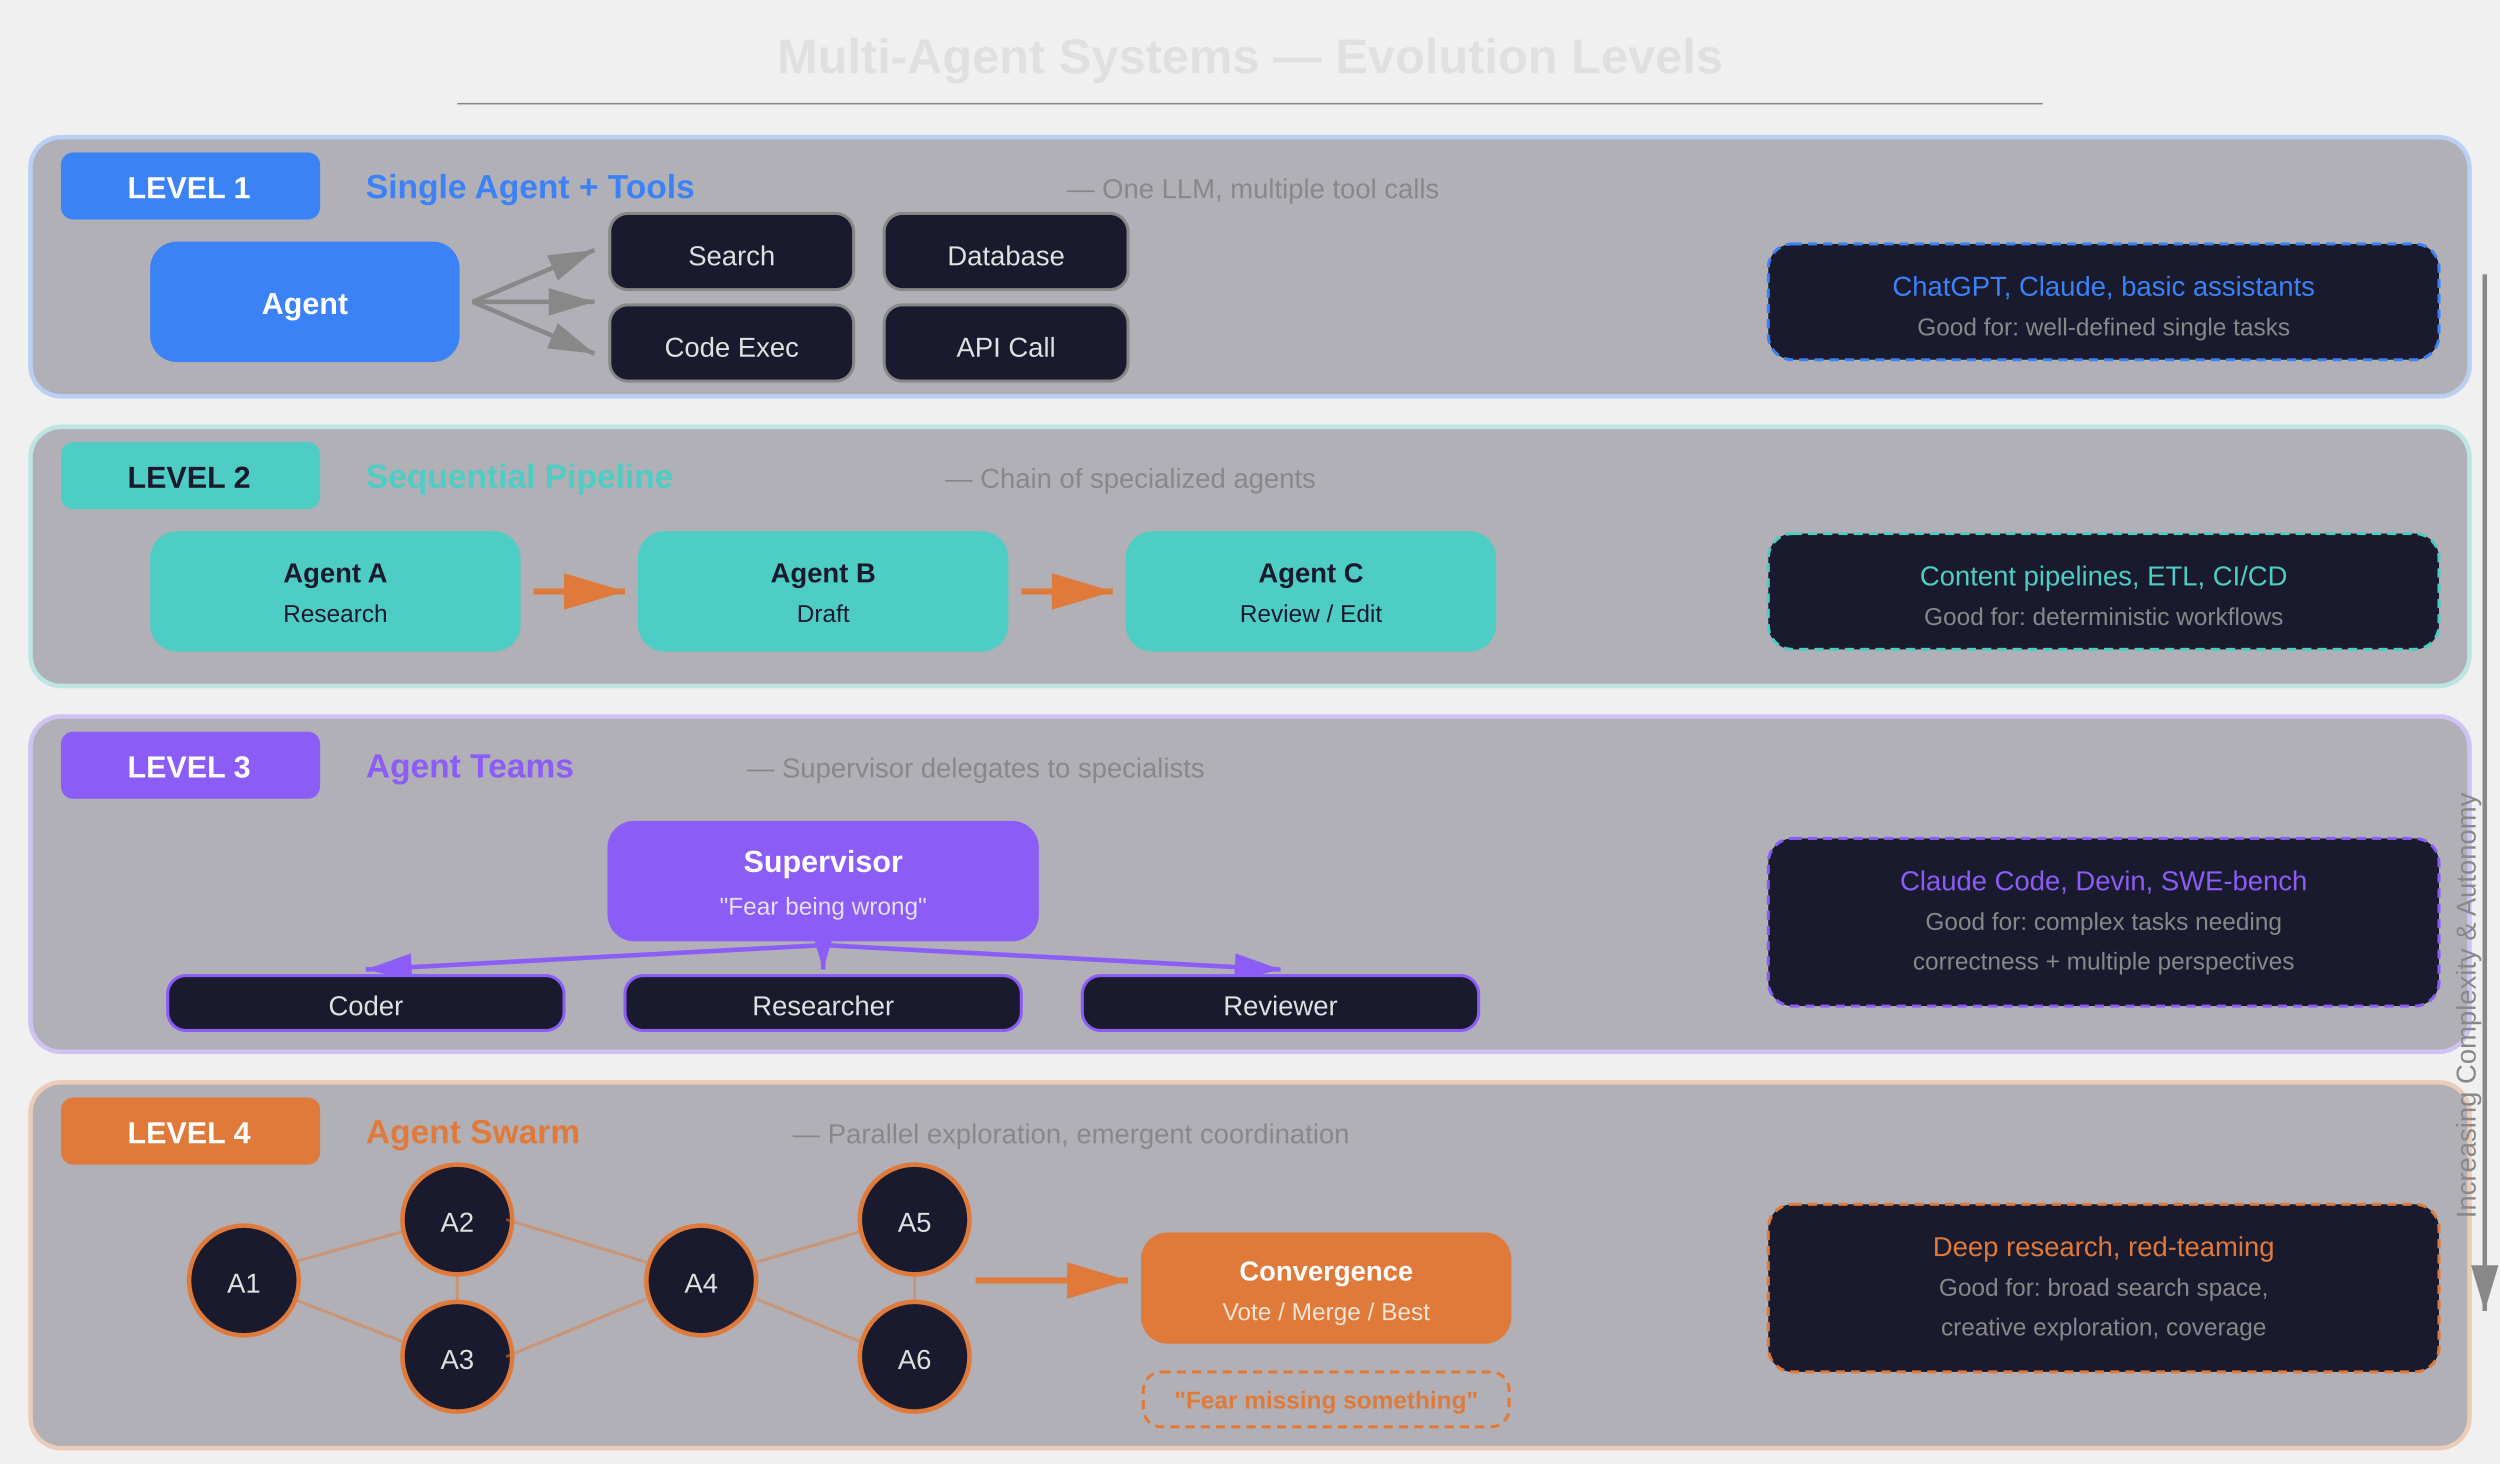
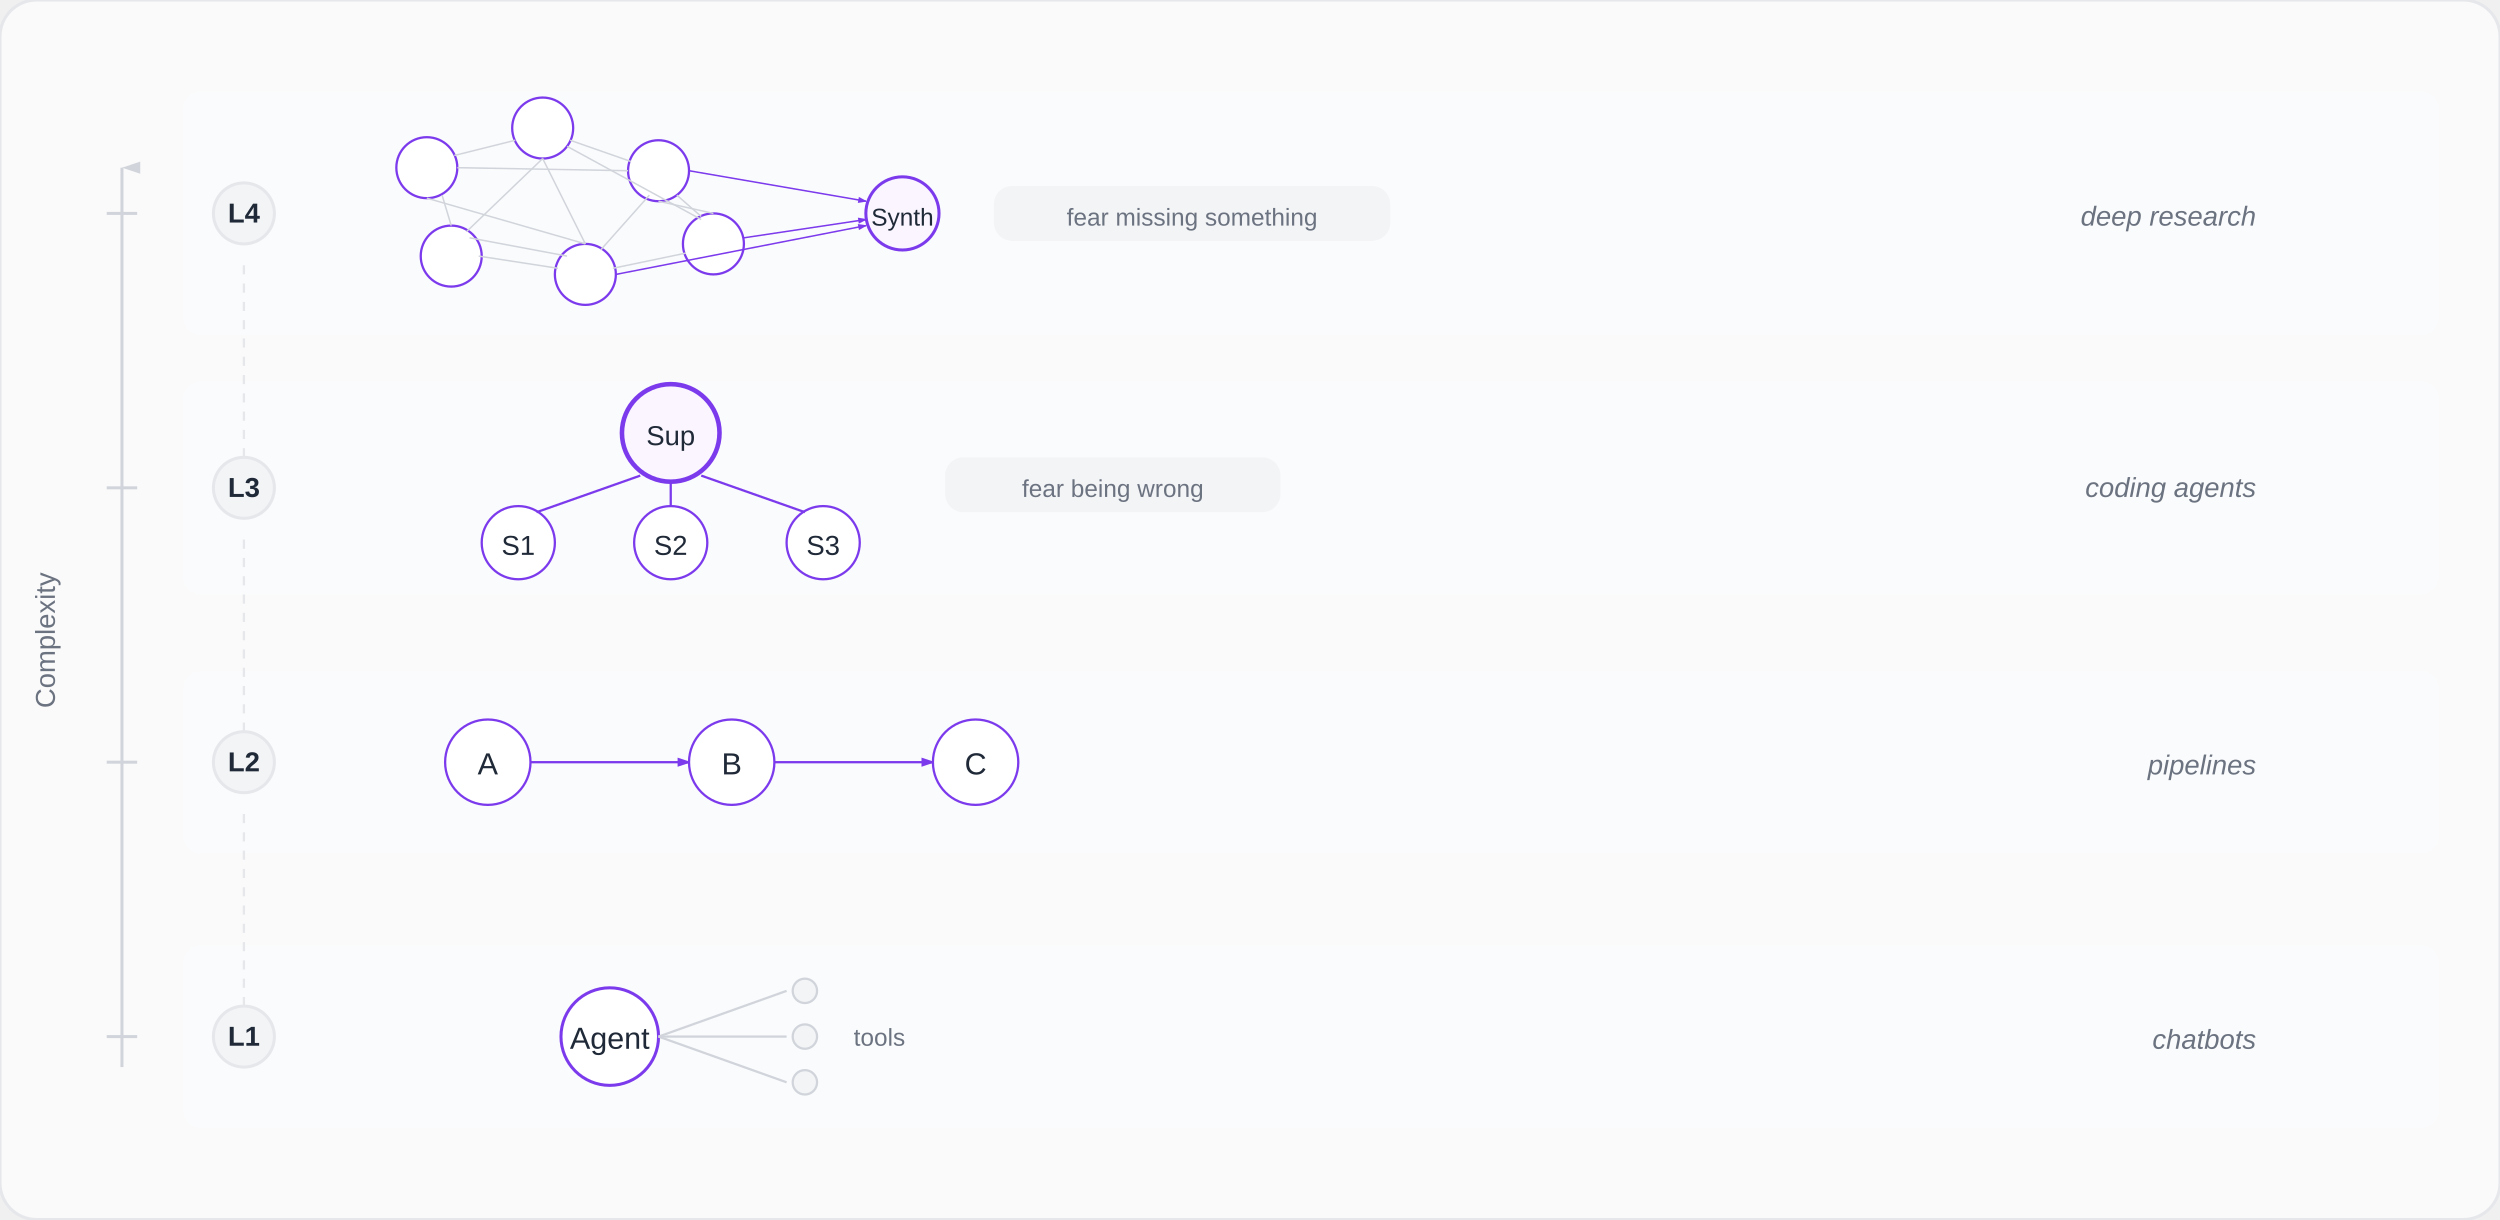
- <svg xmlns="http://www.w3.org/2000/svg" viewBox="0 0 820 480" font-family="Arial, Helvetica, sans-serif">
+ <svg xmlns="http://www.w3.org/2000/svg" viewBox="0 0 820 400" font-family="Arial, Helvetica, sans-serif">
  <defs>
-     <marker id="ma-arrow" viewBox="0 0 10 6" refX="10" refY="3" markerWidth="10" markerHeight="6" orient="auto-start-reverse">
-       <path d="M 0 0 L 10 3 L 0 6 z" fill="#e07a3a" />
+     <marker id="arrowRight" markerWidth="6" markerHeight="4" refX="5" refY="2" orient="auto">
+       <path d="M0,0 L6,2 L0,4 Z" fill="#7c3aed" />
    </marker>
-     <marker id="ma-arrowg" viewBox="0 0 10 6" refX="10" refY="3" markerWidth="10" markerHeight="6" orient="auto-start-reverse">
-       <path d="M 0 0 L 10 3 L 0 6 z" fill="#888" />
+     <marker id="arrowRightGray" markerWidth="6" markerHeight="4" refX="5" refY="2" orient="auto">
+       <path d="M0,0 L6,2 L0,4 Z" fill="#d1d5db" />
    </marker>
-     <marker id="ma-arrowp" viewBox="0 0 10 6" refX="10" refY="3" markerWidth="10" markerHeight="6" orient="auto-start-reverse">
-       <path d="M 0 0 L 10 3 L 0 6 z" fill="#8b5cf6" />
-     </marker>
-     <marker id="ma-arrowt" viewBox="0 0 10 6" refX="10" refY="3" markerWidth="10" markerHeight="6" orient="auto-start-reverse">
-       <path d="M 0 0 L 10 3 L 0 6 z" fill="#4ecdc4" />
+     <marker id="arrowUp" markerWidth="4" markerHeight="6" refX="2" refY="0" orient="auto">
+       <path d="M0,6 L2,0 L4,6 Z" fill="#d1d5db" />
    </marker>
  </defs>
-   <text x="410" y="24" fill="#e0e0e0" font-size="16" font-weight="bold" text-anchor="middle">Multi-Agent Systems — Evolution Levels</text>
-   <line x1="150" y1="34" x2="670" y2="34" stroke="#888" stroke-width="0.5" />
-   <rect x="10" y="45" width="800" height="85" rx="10" fill="#1a1a2e" opacity="0.3" stroke="#3b82f6" stroke-width="1.5" />
-   <rect x="20" y="50" width="85" height="22" rx="4" fill="#3b82f6" />
-   <text x="62" y="65" fill="#fff" font-size="10" font-weight="bold" text-anchor="middle">LEVEL 1</text>
-   <text x="120" y="65" fill="#3b82f6" font-size="11" font-weight="bold">Single Agent + Tools</text>
-   <text x="350" y="65" fill="#888" font-size="9">— One LLM, multiple tool calls</text>
-   <rect x="50" y="80" width="100" height="38" rx="8" fill="#3b82f6" stroke="#3b82f6" stroke-width="1.5" />
-   <text x="100" y="103" fill="#fff" font-size="10" font-weight="bold" text-anchor="middle">Agent</text>
-   <line x1="155" y1="99" x2="195" y2="82" stroke="#888" stroke-width="1.5" marker-end="url(#ma-arrowg)" />
-   <line x1="155" y1="99" x2="195" y2="99" stroke="#888" stroke-width="1.5" marker-end="url(#ma-arrowg)" />
-   <line x1="155" y1="99" x2="195" y2="116" stroke="#888" stroke-width="1.5" marker-end="url(#ma-arrowg)" />
-   <rect x="200" y="70" width="80" height="25" rx="6" fill="#1a1a2e" stroke="#888" stroke-width="1" />
-   <text x="240" y="87" fill="#e0e0e0" font-size="9" text-anchor="middle">Search</text>
-   <rect x="200" y="100" width="80" height="25" rx="6" fill="#1a1a2e" stroke="#888" stroke-width="1" />
-   <text x="240" y="117" fill="#e0e0e0" font-size="9" text-anchor="middle">Code Exec</text>
-   <rect x="290" y="70" width="80" height="25" rx="6" fill="#1a1a2e" stroke="#888" stroke-width="1" />
-   <text x="330" y="87" fill="#e0e0e0" font-size="9" text-anchor="middle">Database</text>
-   <rect x="290" y="100" width="80" height="25" rx="6" fill="#1a1a2e" stroke="#888" stroke-width="1" />
-   <text x="330" y="117" fill="#e0e0e0" font-size="9" text-anchor="middle">API Call</text>
-   <rect x="580" y="80" width="220" height="38" rx="8" fill="#1a1a2e" stroke="#3b82f6" stroke-width="1" stroke-dasharray="3,2" />
-   <text x="690" y="97" fill="#3b82f6" font-size="9" text-anchor="middle">ChatGPT, Claude, basic assistants</text>
-   <text x="690" y="110" fill="#888" font-size="8" text-anchor="middle">Good for: well-defined single tasks</text>
-   <rect x="10" y="140" width="800" height="85" rx="10" fill="#1a1a2e" opacity="0.3" stroke="#4ecdc4" stroke-width="1.5" />
-   <rect x="20" y="145" width="85" height="22" rx="4" fill="#4ecdc4" />
-   <text x="62" y="160" fill="#1a1a2e" font-size="10" font-weight="bold" text-anchor="middle">LEVEL 2</text>
-   <text x="120" y="160" fill="#4ecdc4" font-size="11" font-weight="bold">Sequential Pipeline</text>
-   <text x="310" y="160" fill="#888" font-size="9">— Chain of specialized agents</text>
-   <rect x="50" y="175" width="120" height="38" rx="8" fill="#4ecdc4" stroke="#4ecdc4" stroke-width="1.5" />
-   <text x="110" y="191" fill="#1a1a2e" font-size="9" font-weight="bold" text-anchor="middle">Agent A</text>
-   <text x="110" y="204" fill="#1a1a2e" font-size="8" text-anchor="middle">Research</text>
-   <line x1="175" y1="194" x2="205" y2="194" stroke="#e07a3a" stroke-width="2" marker-end="url(#ma-arrow)" />
-   <rect x="210" y="175" width="120" height="38" rx="8" fill="#4ecdc4" stroke="#4ecdc4" stroke-width="1.5" />
-   <text x="270" y="191" fill="#1a1a2e" font-size="9" font-weight="bold" text-anchor="middle">Agent B</text>
-   <text x="270" y="204" fill="#1a1a2e" font-size="8" text-anchor="middle">Draft</text>
-   <line x1="335" y1="194" x2="365" y2="194" stroke="#e07a3a" stroke-width="2" marker-end="url(#ma-arrow)" />
-   <rect x="370" y="175" width="120" height="38" rx="8" fill="#4ecdc4" stroke="#4ecdc4" stroke-width="1.5" />
-   <text x="430" y="191" fill="#1a1a2e" font-size="9" font-weight="bold" text-anchor="middle">Agent C</text>
-   <text x="430" y="204" fill="#1a1a2e" font-size="8" text-anchor="middle">Review / Edit</text>
-   <rect x="580" y="175" width="220" height="38" rx="8" fill="#1a1a2e" stroke="#4ecdc4" stroke-width="1" stroke-dasharray="3,2" />
-   <text x="690" y="192" fill="#4ecdc4" font-size="9" text-anchor="middle">Content pipelines, ETL, CI/CD</text>
-   <text x="690" y="205" fill="#888" font-size="8" text-anchor="middle">Good for: deterministic workflows</text>
-   <rect x="10" y="235" width="800" height="110" rx="10" fill="#1a1a2e" opacity="0.3" stroke="#8b5cf6" stroke-width="1.5" />
-   <rect x="20" y="240" width="85" height="22" rx="4" fill="#8b5cf6" />
-   <text x="62" y="255" fill="#fff" font-size="10" font-weight="bold" text-anchor="middle">LEVEL 3</text>
-   <text x="120" y="255" fill="#8b5cf6" font-size="11" font-weight="bold">Agent Teams</text>
-   <text x="245" y="255" fill="#888" font-size="9">— Supervisor delegates to specialists</text>
-   <rect x="200" y="270" width="140" height="38" rx="8" fill="#8b5cf6" stroke="#8b5cf6" stroke-width="1.5" />
-   <text x="270" y="286" fill="#fff" font-size="10" font-weight="bold" text-anchor="middle">Supervisor</text>
-   <text x="270" y="300" fill="rgba(255,255,255,0.8)" font-size="8" text-anchor="middle">"Fear being wrong"</text>
-   <line x1="270" y1="310" x2="120" y2="318" stroke="#8b5cf6" stroke-width="1.5" marker-end="url(#ma-arrowp)" />
-   <line x1="270" y1="310" x2="270" y2="318" stroke="#8b5cf6" stroke-width="1.5" marker-end="url(#ma-arrowp)" />
-   <line x1="270" y1="310" x2="420" y2="318" stroke="#8b5cf6" stroke-width="1.5" marker-end="url(#ma-arrowp)" />
-   <rect x="55" y="320" width="130" height="18" rx="6" fill="#1a1a2e" stroke="#8b5cf6" stroke-width="1" />
-   <text x="120" y="333" fill="#e0e0e0" font-size="9" text-anchor="middle">Coder</text>
-   <rect x="205" y="320" width="130" height="18" rx="6" fill="#1a1a2e" stroke="#8b5cf6" stroke-width="1" />
-   <text x="270" y="333" fill="#e0e0e0" font-size="9" text-anchor="middle">Researcher</text>
-   <rect x="355" y="320" width="130" height="18" rx="6" fill="#1a1a2e" stroke="#8b5cf6" stroke-width="1" />
-   <text x="420" y="333" fill="#e0e0e0" font-size="9" text-anchor="middle">Reviewer</text>
-   <rect x="580" y="275" width="220" height="55" rx="8" fill="#1a1a2e" stroke="#8b5cf6" stroke-width="1" stroke-dasharray="3,2" />
-   <text x="690" y="292" fill="#8b5cf6" font-size="9" text-anchor="middle">Claude Code, Devin, SWE-bench</text>
-   <text x="690" y="305" fill="#888" font-size="8" text-anchor="middle">Good for: complex tasks needing</text>
-   <text x="690" y="318" fill="#888" font-size="8" text-anchor="middle">correctness + multiple perspectives</text>
-   <rect x="10" y="355" width="800" height="120" rx="10" fill="#1a1a2e" opacity="0.3" stroke="#e07a3a" stroke-width="1.5" />
-   <rect x="20" y="360" width="85" height="22" rx="4" fill="#e07a3a" />
-   <text x="62" y="375" fill="#fff" font-size="10" font-weight="bold" text-anchor="middle">LEVEL 4</text>
-   <text x="120" y="375" fill="#e07a3a" font-size="11" font-weight="bold">Agent Swarm</text>
-   <text x="260" y="375" fill="#888" font-size="9">— Parallel exploration, emergent coordination</text>
-   <circle cx="80" cy="420" r="18" fill="#1a1a2e" stroke="#e07a3a" stroke-width="1.5" />
-   <text x="80" y="424" fill="#e0e0e0" font-size="9" text-anchor="middle">A1</text>
-   <circle cx="150" cy="400" r="18" fill="#1a1a2e" stroke="#e07a3a" stroke-width="1.5" />
-   <text x="150" y="404" fill="#e0e0e0" font-size="9" text-anchor="middle">A2</text>
-   <circle cx="150" cy="445" r="18" fill="#1a1a2e" stroke="#e07a3a" stroke-width="1.5" />
-   <text x="150" y="449" fill="#e0e0e0" font-size="9" text-anchor="middle">A3</text>
-   <circle cx="230" cy="420" r="18" fill="#1a1a2e" stroke="#e07a3a" stroke-width="1.5" />
-   <text x="230" y="424" fill="#e0e0e0" font-size="9" text-anchor="middle">A4</text>
-   <circle cx="300" cy="400" r="18" fill="#1a1a2e" stroke="#e07a3a" stroke-width="1.5" />
-   <text x="300" y="404" fill="#e0e0e0" font-size="9" text-anchor="middle">A5</text>
-   <circle cx="300" cy="445" r="18" fill="#1a1a2e" stroke="#e07a3a" stroke-width="1.5" />
-   <text x="300" y="449" fill="#e0e0e0" font-size="9" text-anchor="middle">A6</text>
-   <line x1="96" y1="414" x2="132" y2="404" stroke="#e07a3a" stroke-width="1" opacity="0.5" />
-   <line x1="96" y1="426" x2="132" y2="440" stroke="#e07a3a" stroke-width="1" opacity="0.5" />
-   <line x1="166" y1="400" x2="212" y2="414" stroke="#e07a3a" stroke-width="1" opacity="0.5" />
-   <line x1="166" y1="445" x2="212" y2="426" stroke="#e07a3a" stroke-width="1" opacity="0.5" />
-   <line x1="248" y1="414" x2="282" y2="404" stroke="#e07a3a" stroke-width="1" opacity="0.5" />
-   <line x1="248" y1="426" x2="282" y2="440" stroke="#e07a3a" stroke-width="1" opacity="0.5" />
-   <line x1="150" y1="418" x2="150" y2="427" stroke="#e07a3a" stroke-width="1" opacity="0.5" />
-   <line x1="300" y1="418" x2="300" y2="427" stroke="#e07a3a" stroke-width="1" opacity="0.5" />
-   <line x1="320" y1="420" x2="370" y2="420" stroke="#e07a3a" stroke-width="2" marker-end="url(#ma-arrow)" />
-   <rect x="375" y="405" width="120" height="35" rx="8" fill="#e07a3a" stroke="#e07a3a" stroke-width="1.5" />
-   <text x="435" y="420" fill="#fff" font-size="9" font-weight="bold" text-anchor="middle">Convergence</text>
-   <text x="435" y="433" fill="rgba(255,255,255,0.8)" font-size="8" text-anchor="middle">Vote / Merge / Best</text>
-   <rect x="375" y="450" width="120" height="18" rx="6" fill="none" stroke="#e07a3a" stroke-width="1" stroke-dasharray="3,2" />
-   <text x="435" y="462" fill="#e07a3a" font-size="8" font-weight="bold" text-anchor="middle">"Fear missing something"</text>
-   <rect x="580" y="395" width="220" height="55" rx="8" fill="#1a1a2e" stroke="#e07a3a" stroke-width="1" stroke-dasharray="3,2" />
-   <text x="690" y="412" fill="#e07a3a" font-size="9" text-anchor="middle">Deep research, red-teaming</text>
-   <text x="690" y="425" fill="#888" font-size="8" text-anchor="middle">Good for: broad search space,</text>
-   <text x="690" y="438" fill="#888" font-size="8" text-anchor="middle">creative exploration, coverage</text>
-   <line x1="815" y1="90" x2="815" y2="430" stroke="#888" stroke-width="1.5" marker-end="url(#ma-arrowg)" />
-   <text x="812" y="260" fill="#888" font-size="9" text-anchor="end" transform="rotate(-90 812 260)">Increasing Complexity &amp; Autonomy</text>
+   <rect x="0" y="0" width="820" height="400" fill="#fafafa" stroke="#e5e7eb" stroke-width="1" rx="12" />
+   <line x1="40" y1="350" x2="40" y2="55" stroke="#d1d5db" stroke-width="1" marker-end="url(#arrowUp)" />
+   <text x="18" y="210" font-size="9" fill="#6b7280" text-anchor="middle" transform="rotate(-90, 18, 210)">Complexity</text>
+   <line x1="35" y1="340" x2="45" y2="340" stroke="#d1d5db" stroke-width="1" />
+   <line x1="35" y1="250" x2="45" y2="250" stroke="#d1d5db" stroke-width="1" />
+   <line x1="35" y1="160" x2="45" y2="160" stroke="#d1d5db" stroke-width="1" />
+   <line x1="35" y1="70" x2="45" y2="70" stroke="#d1d5db" stroke-width="1" />
+   <rect x="60" y="310" width="740" height="60" fill="#fafbfc" rx="6" stroke="none" />
+   <circle cx="80" cy="340" r="10" fill="#f3f4f6" stroke="#e5e7eb" stroke-width="1" />
+   <text x="80" y="343" font-size="9" font-weight="600" fill="#1f2937" text-anchor="middle">L1</text>
+   <circle cx="200" cy="340" r="16" fill="#fff" stroke="#7c3aed" stroke-width="1" />
+   <text x="200" y="344" font-size="10" fill="#1f2937" text-anchor="middle">Agent</text>
+   <line x1="216" y1="340" x2="258" y2="325" stroke="#d1d5db" stroke-width="0.75" />
+   <line x1="216" y1="340" x2="258" y2="340" stroke="#d1d5db" stroke-width="0.75" />
+   <line x1="216" y1="340" x2="258" y2="355" stroke="#d1d5db" stroke-width="0.75" />
+   <circle cx="264" cy="325" r="4" fill="#f3f4f6" stroke="#d1d5db" stroke-width="0.75" />
+   <circle cx="264" cy="340" r="4" fill="#f3f4f6" stroke="#d1d5db" stroke-width="0.75" />
+   <circle cx="264" cy="355" r="4" fill="#f3f4f6" stroke="#d1d5db" stroke-width="0.75" />
+   <text x="280" y="343" font-size="8" fill="#6b7280">tools</text>
+   <text x="740" y="344" font-size="9" fill="#6b7280" font-style="italic" text-anchor="end">chatbots</text>
+   <rect x="60" y="220" width="740" height="60" fill="#fafbfc" rx="6" stroke="none" />
+   <circle cx="80" cy="250" r="10" fill="#f3f4f6" stroke="#e5e7eb" stroke-width="1" />
+   <text x="80" y="253" font-size="9" font-weight="600" fill="#1f2937" text-anchor="middle">L2</text>
+   <circle cx="160" cy="250" r="14" fill="#fff" stroke="#7c3aed" stroke-width="0.75" />
+   <text x="160" y="254" font-size="10" fill="#1f2937" text-anchor="middle">A</text>
+   <line x1="174" y1="250" x2="226" y2="250" stroke="#7c3aed" stroke-width="0.75" marker-end="url(#arrowRight)" />
+   <circle cx="240" cy="250" r="14" fill="#fff" stroke="#7c3aed" stroke-width="0.75" />
+   <text x="240" y="254" font-size="10" fill="#1f2937" text-anchor="middle">B</text>
+   <line x1="254" y1="250" x2="306" y2="250" stroke="#7c3aed" stroke-width="0.75" marker-end="url(#arrowRight)" />
+   <circle cx="320" cy="250" r="14" fill="#fff" stroke="#7c3aed" stroke-width="0.75" />
+   <text x="320" y="254" font-size="10" fill="#1f2937" text-anchor="middle">C</text>
+   <text x="740" y="254" font-size="9" fill="#6b7280" font-style="italic" text-anchor="end">pipelines</text>
+   <rect x="60" y="125" width="740" height="70" fill="#fafbfc" rx="6" stroke="none" />
+   <circle cx="80" cy="160" r="10" fill="#f3f4f6" stroke="#e5e7eb" stroke-width="1" />
+   <text x="80" y="163" font-size="9" font-weight="600" fill="#1f2937" text-anchor="middle">L3</text>
+   <circle cx="220" cy="142" r="16" fill="#faf5ff" stroke="#7c3aed" stroke-width="1.5" />
+   <text x="220" y="146" font-size="9" fill="#1f2937" text-anchor="middle">Sup</text>
+   <circle cx="170" cy="178" r="12" fill="#fff" stroke="#7c3aed" stroke-width="0.75" />
+   <text x="170" y="182" font-size="9" fill="#1f2937" text-anchor="middle">S1</text>
+   <circle cx="220" cy="178" r="12" fill="#fff" stroke="#7c3aed" stroke-width="0.75" />
+   <text x="220" y="182" font-size="9" fill="#1f2937" text-anchor="middle">S2</text>
+   <circle cx="270" cy="178" r="12" fill="#fff" stroke="#7c3aed" stroke-width="0.75" />
+   <text x="270" y="182" font-size="9" fill="#1f2937" text-anchor="middle">S3</text>
+   <line x1="210" y1="156" x2="176" y2="168" stroke="#7c3aed" stroke-width="0.75" />
+   <line x1="220" y1="158" x2="220" y2="166" stroke="#7c3aed" stroke-width="0.75" />
+   <line x1="230" y1="156" x2="264" y2="168" stroke="#7c3aed" stroke-width="0.75" />
+   <rect x="310" y="150" width="110" height="18" fill="#f3f4f6" rx="6" stroke="none" />
+   <text x="365" y="163" font-size="8" fill="#6b7280" text-anchor="middle">fear being wrong</text>
+   <text x="740" y="163" font-size="9" fill="#6b7280" font-style="italic" text-anchor="end">coding agents</text>
+   <rect x="60" y="30" width="740" height="80" fill="#fafbfc" rx="6" stroke="none" />
+   <circle cx="80" cy="70" r="10" fill="#f3f4f6" stroke="#e5e7eb" stroke-width="1" />
+   <text x="80" y="73" font-size="9" font-weight="600" fill="#1f2937" text-anchor="middle">L4</text>
+   <circle cx="140" cy="55" r="10" fill="#fff" stroke="#7c3aed" stroke-width="0.75" />
+   <circle cx="178" cy="42" r="10" fill="#fff" stroke="#7c3aed" stroke-width="0.75" />
+   <circle cx="216" cy="56" r="10" fill="#fff" stroke="#7c3aed" stroke-width="0.75" />
+   <circle cx="148" cy="84" r="10" fill="#fff" stroke="#7c3aed" stroke-width="0.75" />
+   <circle cx="192" cy="90" r="10" fill="#fff" stroke="#7c3aed" stroke-width="0.75" />
+   <circle cx="234" cy="80" r="10" fill="#fff" stroke="#7c3aed" stroke-width="0.75" />
+   <line x1="149" y1="51" x2="169" y2="46" stroke="#d1d5db" stroke-width="0.5" />
+   <line x1="187" y1="46" x2="207" y2="53" stroke="#d1d5db" stroke-width="0.5" />
+   <line x1="145" y1="64" x2="148" y2="74" stroke="#d1d5db" stroke-width="0.5" />
+   <line x1="150" y1="55" x2="206" y2="56" stroke="#d1d5db" stroke-width="0.5" />
+   <line x1="157" y1="84" x2="183" y2="88" stroke="#d1d5db" stroke-width="0.5" />
+   <line x1="201" y1="88" x2="225" y2="83" stroke="#d1d5db" stroke-width="0.5" />
+   <line x1="222" y1="64" x2="230" y2="71" stroke="#d1d5db" stroke-width="0.5" />
+   <line x1="178" y1="52" x2="153" y2="76" stroke="#d1d5db" stroke-width="0.5" />
+   <line x1="186" y1="48" x2="230" y2="72" stroke="#d1d5db" stroke-width="0.5" />
+   <line x1="197" y1="82" x2="213" y2="64" stroke="#d1d5db" stroke-width="0.5" />
+   <line x1="154" y1="78" x2="186" y2="84" stroke="#d1d5db" stroke-width="0.5" />
+   <line x1="178" y1="52" x2="192" y2="80" stroke="#d1d5db" stroke-width="0.5" />
+   <line x1="140" y1="65" x2="192" y2="80" stroke="#d1d5db" stroke-width="0.5" />
+   <line x1="216" y1="66" x2="234" y2="70" stroke="#d1d5db" stroke-width="0.5" />
+   <line x1="244" y1="78" x2="284" y2="72" stroke="#7c3aed" stroke-width="0.5" marker-end="url(#arrowRight)" />
+   <line x1="226" y1="56" x2="284" y2="66" stroke="#7c3aed" stroke-width="0.5" marker-end="url(#arrowRight)" />
+   <line x1="202" y1="90" x2="284" y2="74" stroke="#7c3aed" stroke-width="0.5" marker-end="url(#arrowRight)" />
+   <circle cx="296" cy="70" r="12" fill="#faf5ff" stroke="#7c3aed" stroke-width="1" />
+   <text x="296" y="74" font-size="8" fill="#1f2937" text-anchor="middle">Synth</text>
+   <rect x="326" y="61" width="130" height="18" fill="#f3f4f6" rx="6" stroke="none" />
+   <text x="391" y="74" font-size="8" fill="#6b7280" text-anchor="middle">fear missing something</text>
+   <text x="740" y="74" font-size="9" fill="#6b7280" font-style="italic" text-anchor="end">deep research</text>
+   <line x1="80" y1="330" x2="80" y2="265" stroke="#e5e7eb" stroke-width="0.75" stroke-dasharray="3,3" />
+   <line x1="80" y1="240" x2="80" y2="175" stroke="#e5e7eb" stroke-width="0.75" stroke-dasharray="3,3" />
+   <line x1="80" y1="150" x2="80" y2="85" stroke="#e5e7eb" stroke-width="0.75" stroke-dasharray="3,3" />
</svg>
